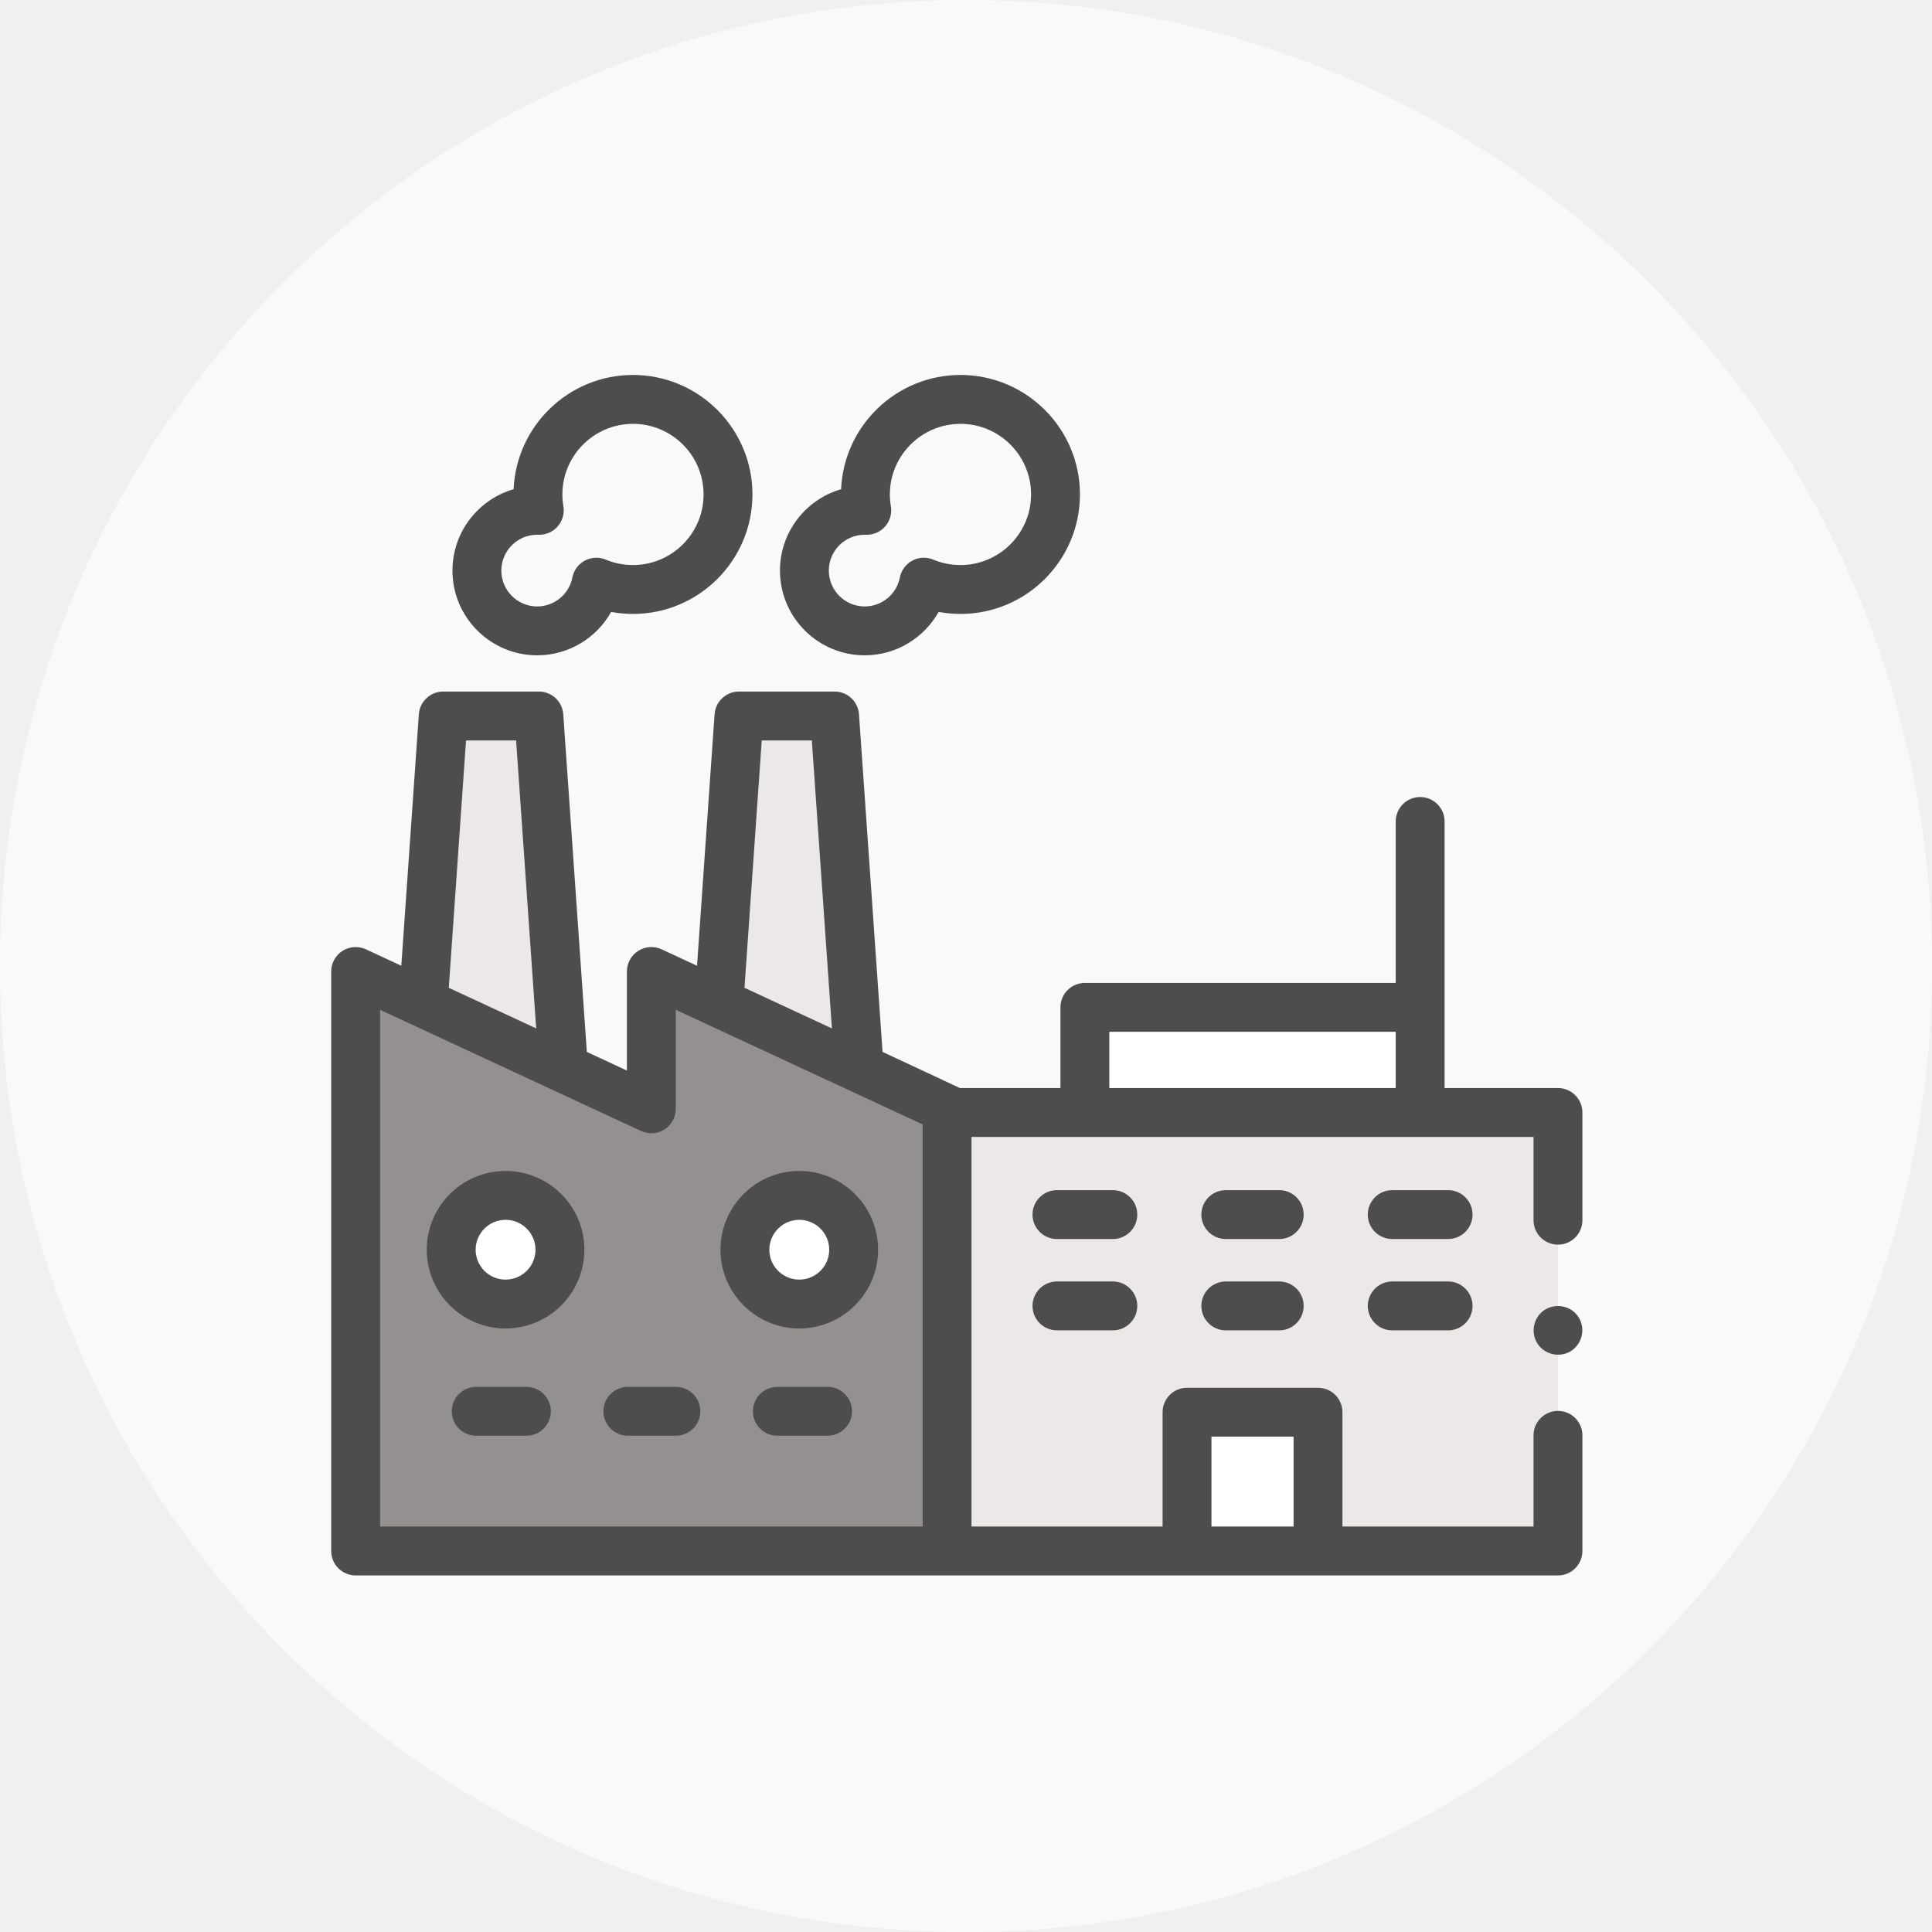
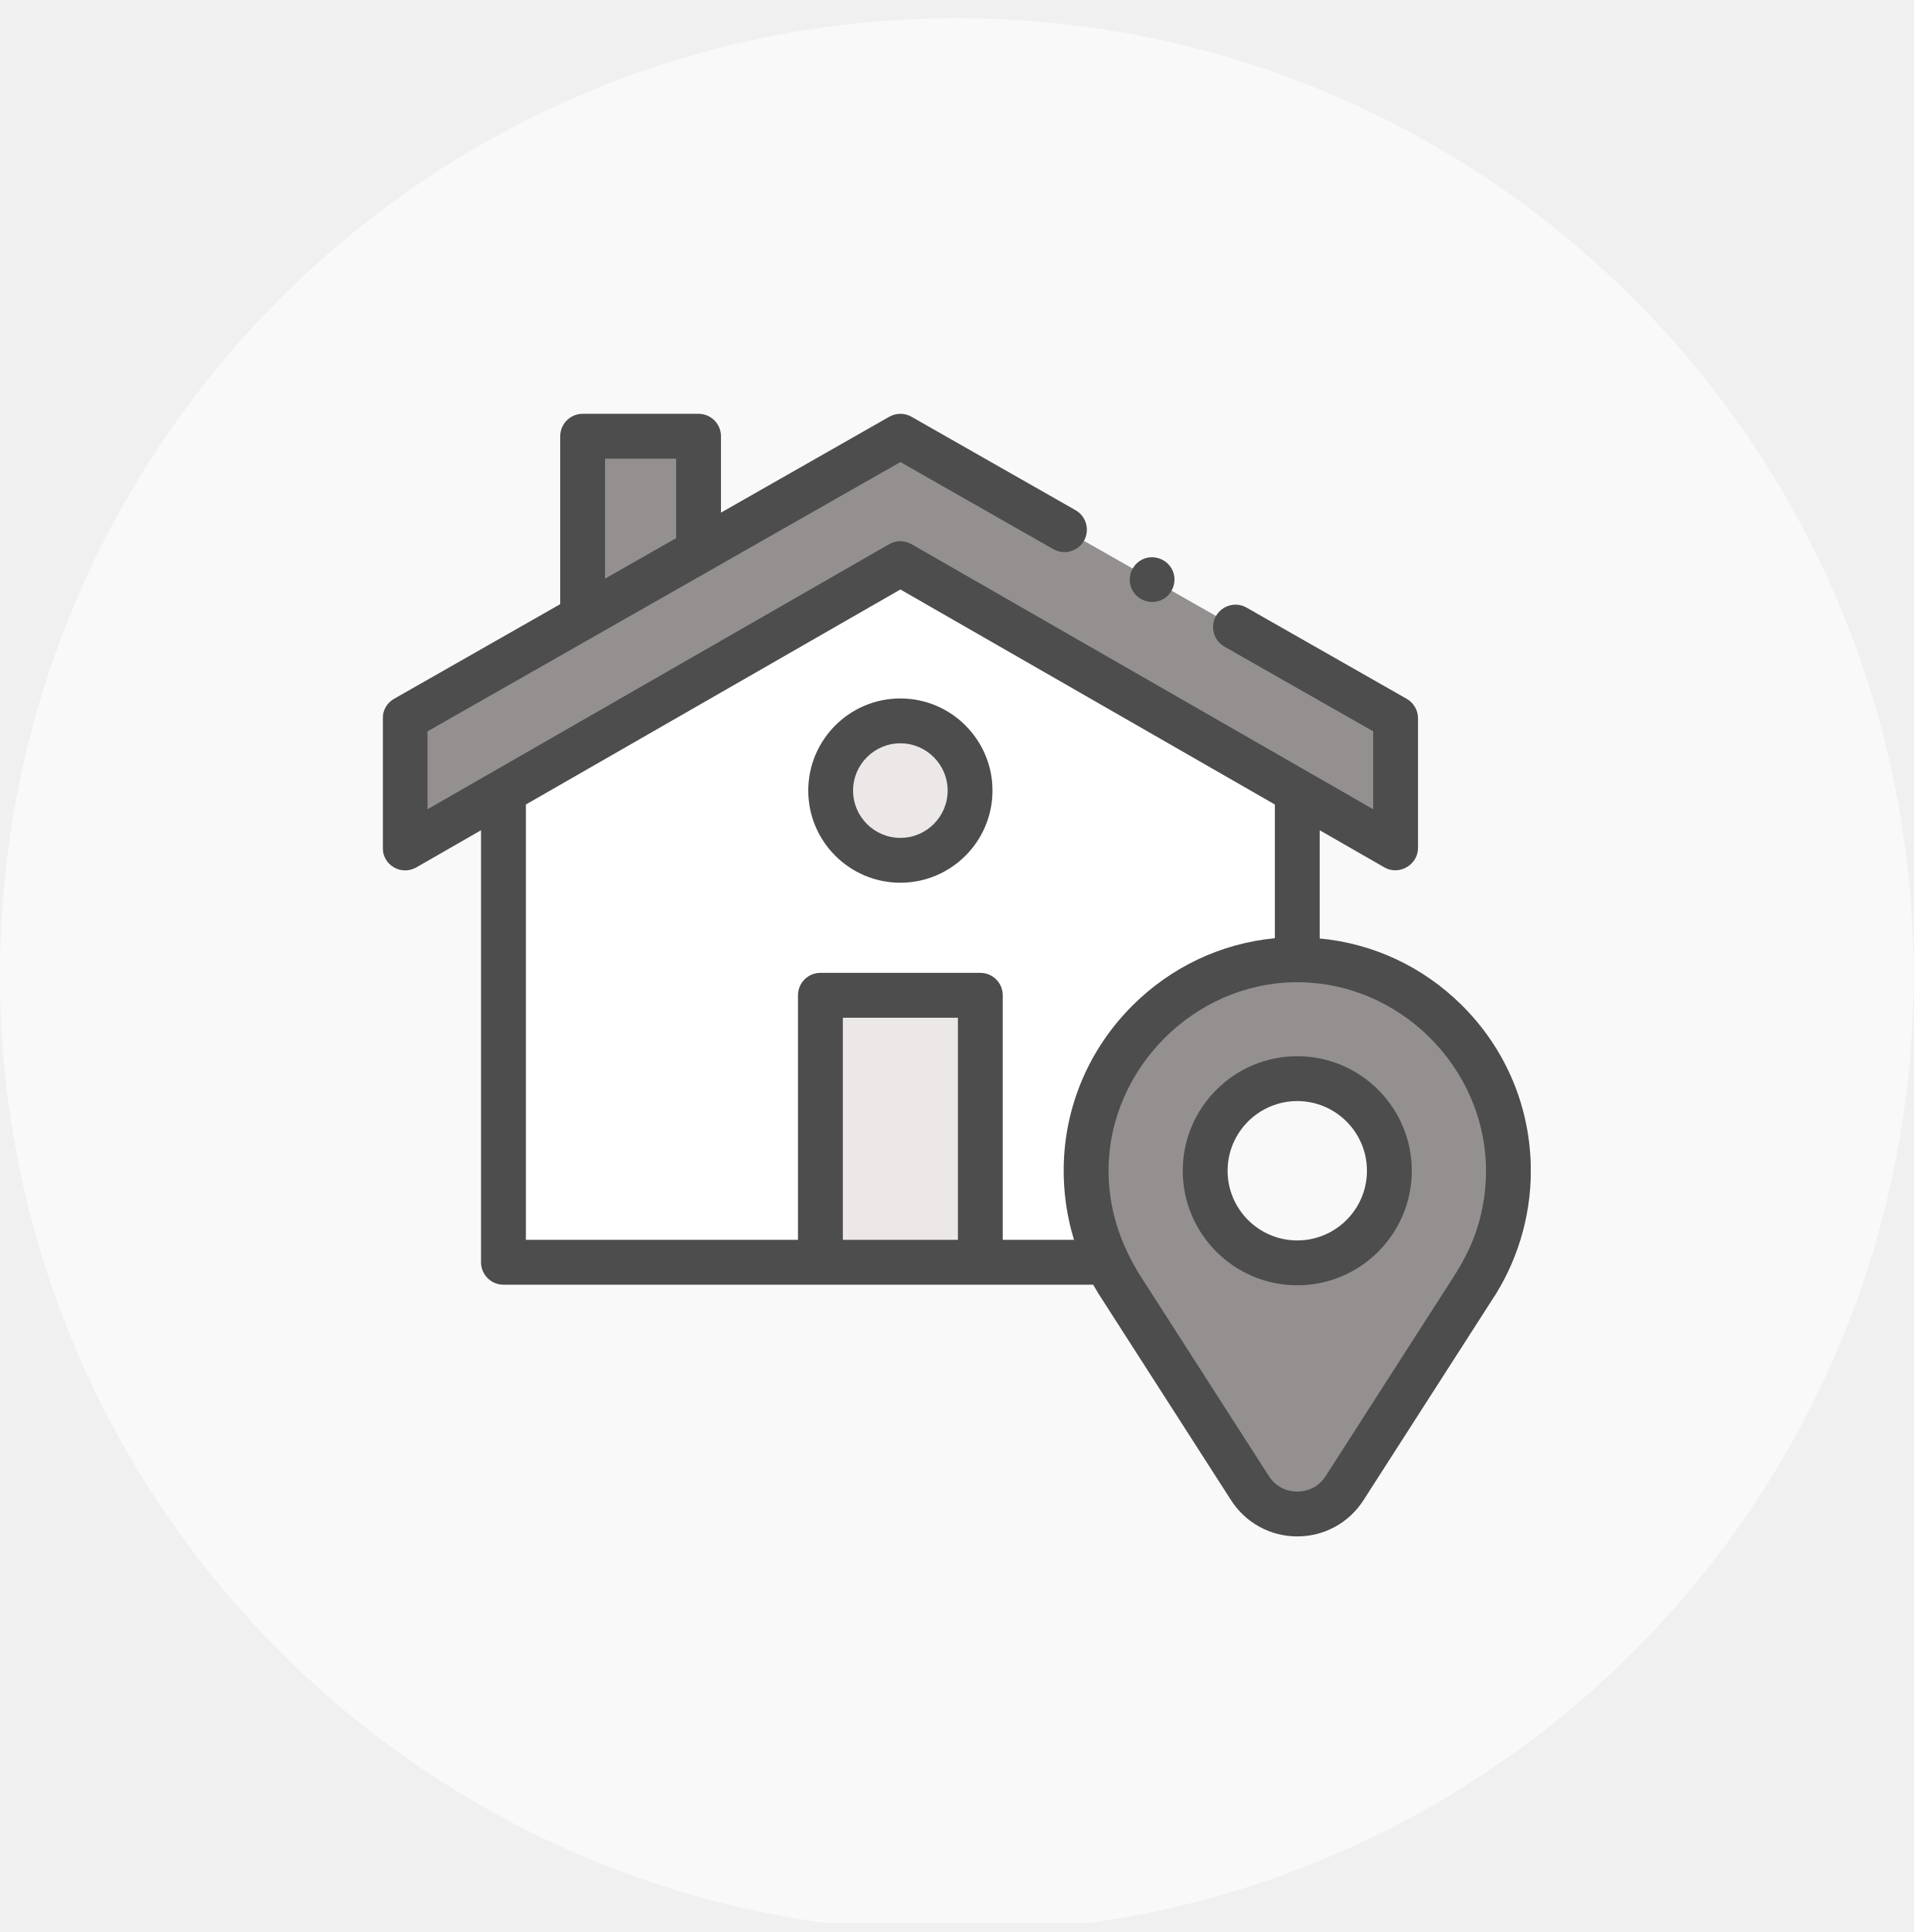
- <svg xmlns="http://www.w3.org/2000/svg" width="105" height="105" viewBox="0 0 105 105" fill="none">
-   <circle cx="52.5" cy="52.5" r="52.5" fill="#F9F9F9" />
-   <path d="M35.4 52.798V60.263L19.328 52.798V84.293H51.471V60.263L35.4 52.798Z" fill="#949090" />
-   <path d="M51.471 60.461H84.672V84.293H51.471V60.461Z" fill="#ECE8E8" />
-   <path d="M29.287 38.913H24.088L23 54.504L30.622 58.044L29.287 38.913Z" fill="#ECE8E8" />
-   <path d="M45.359 38.913H40.16L39.072 54.504L46.694 58.044L45.359 38.913Z" fill="#ECE8E8" />
-   <path d="M40.484 67.92C40.484 69.55 41.806 70.872 43.437 70.872H43.441C45.072 70.872 46.394 69.55 46.394 67.92C46.394 66.289 45.072 64.967 43.441 64.967H43.437C41.806 64.967 40.484 66.289 40.484 67.92Z" fill="white" />
-   <path d="M24.521 67.92C24.521 69.55 25.843 70.872 27.474 70.872H27.478C29.109 70.872 30.431 69.55 30.431 67.92C30.431 66.289 29.109 64.967 27.478 64.967H27.474C25.843 64.967 24.521 66.289 24.521 67.92Z" fill="white" />
-   <path d="M64.512 76.751H71.631V84.293H64.512V76.751Z" fill="white" />
-   <path d="M58.961 54.748H77.182V60.462H58.961V54.748Z" fill="white" />
-   <path d="M52.2 21.706C49.347 21.706 47.034 24.019 47.034 26.872C47.034 27.167 47.06 27.455 47.108 27.736C47.07 27.735 47.032 27.733 46.993 27.733C45.184 27.733 43.717 29.201 43.717 31.01C43.717 32.82 45.184 34.287 46.993 34.287C48.588 34.287 49.915 33.148 50.209 31.64C50.822 31.896 51.494 32.038 52.2 32.038C55.053 32.038 57.365 29.725 57.365 26.872C57.365 24.019 55.053 21.706 52.2 21.706V21.706Z" fill="#F9F9F9" />
-   <path d="M34.401 21.706C31.548 21.706 29.235 24.019 29.235 26.872C29.235 27.167 29.261 27.455 29.309 27.736C29.271 27.735 29.233 27.733 29.195 27.733C27.385 27.733 25.918 29.201 25.918 31.01C25.918 32.82 27.385 34.287 29.195 34.287C30.789 34.287 32.117 33.148 32.41 31.64C33.023 31.896 33.695 32.038 34.401 32.038C37.254 32.038 39.566 29.725 39.566 26.872C39.566 24.019 37.254 21.706 34.401 21.706V21.706Z" fill="#F9F9F9" />
-   <path d="M19.328 85.621H84.672C85.405 85.621 86 85.026 86 84.293V78.008C86 77.274 85.405 76.68 84.672 76.68C83.939 76.68 83.344 77.274 83.344 78.008V82.965H72.959V76.751C72.959 76.017 72.364 75.422 71.631 75.422H64.512C63.778 75.422 63.184 76.017 63.184 76.751V82.965H52.799V61.789H83.344V66.316C83.344 67.05 83.939 67.644 84.672 67.644C85.405 67.644 86 67.05 86 66.316V60.461C86 59.728 85.405 59.133 84.672 59.133H78.51V44.645C78.51 43.912 77.915 43.317 77.182 43.317C76.448 43.317 75.854 43.912 75.854 44.645V53.42H58.961C58.228 53.42 57.633 54.014 57.633 54.748V59.133H52.166C52.122 59.106 47.965 57.17 47.965 57.17L46.684 38.82C46.636 38.124 46.057 37.584 45.359 37.584H40.161C39.463 37.584 38.884 38.124 38.836 38.82L37.882 52.487L35.959 51.594C35.547 51.403 35.067 51.435 34.685 51.679C34.303 51.923 34.071 52.345 34.071 52.798V58.182L31.893 57.17L30.612 38.82C30.564 38.124 29.985 37.584 29.287 37.584H24.089C23.392 37.584 22.813 38.124 22.764 38.82L21.81 52.487L19.888 51.594C19.476 51.403 18.996 51.435 18.614 51.679C18.231 51.923 18 52.345 18 52.798V84.293C18 85.026 18.595 85.621 19.328 85.621V85.621ZM65.84 78.079H70.303V82.965H65.84V78.079ZM41.399 40.241H44.121L45.213 55.892L40.461 53.684L41.399 40.241ZM25.328 40.241H28.049L29.141 55.892L24.39 53.684L25.328 40.241ZM60.289 56.076H75.854V59.133H60.289V56.076ZM20.656 54.88L34.84 61.467C35.251 61.658 35.732 61.626 36.114 61.382C36.496 61.138 36.728 60.716 36.728 60.263V54.88L50.143 61.11V82.965H20.656V54.88Z" fill="#4D4D4D" />
-   <path d="M60.48 64.682H57.443C56.71 64.682 56.115 65.277 56.115 66.01C56.115 66.744 56.71 67.338 57.443 67.338H60.48C61.213 67.338 61.808 66.744 61.808 66.01C61.808 65.277 61.214 64.682 60.48 64.682V64.682Z" fill="#4D4D4D" />
-   <path d="M60.48 69.645H57.443C56.71 69.645 56.115 70.24 56.115 70.974C56.115 71.707 56.71 72.302 57.443 72.302H60.48C61.213 72.302 61.808 71.707 61.808 70.974C61.808 70.24 61.214 69.645 60.48 69.645V69.645Z" fill="#4D4D4D" />
-   <path d="M69.523 64.682H66.619C65.886 64.682 65.291 65.277 65.291 66.01C65.291 66.744 65.886 67.338 66.619 67.338H69.523C70.256 67.338 70.851 66.744 70.851 66.01C70.851 65.277 70.257 64.682 69.523 64.682Z" fill="#4D4D4D" />
-   <path d="M69.523 69.645H66.619C65.886 69.645 65.291 70.24 65.291 70.974C65.291 71.707 65.886 72.302 66.619 72.302H69.523C70.256 72.302 70.851 71.707 70.851 70.974C70.851 70.24 70.257 69.645 69.523 69.645Z" fill="#4D4D4D" />
-   <path d="M78.701 64.682H75.664C74.931 64.682 74.336 65.277 74.336 66.01C74.336 66.744 74.931 67.338 75.664 67.338H78.701C79.434 67.338 80.029 66.744 80.029 66.01C80.029 65.277 79.434 64.682 78.701 64.682Z" fill="#4D4D4D" />
-   <path d="M78.701 69.645H75.664C74.931 69.645 74.336 70.24 74.336 70.974C74.336 71.707 74.931 72.302 75.664 72.302H78.701C79.434 72.302 80.029 71.707 80.029 70.974C80.029 70.24 79.434 69.645 78.701 69.645Z" fill="#4D4D4D" />
-   <path d="M28.609 75.373H25.881C25.147 75.373 24.553 75.968 24.553 76.701C24.553 77.435 25.147 78.029 25.881 78.029H28.609C29.342 78.029 29.937 77.435 29.937 76.701C29.937 75.968 29.342 75.373 28.609 75.373V75.373Z" fill="#4D4D4D" />
-   <path d="M36.731 75.373H34.123C33.389 75.373 32.795 75.968 32.795 76.701C32.795 77.435 33.389 78.029 34.123 78.029H36.731C37.465 78.029 38.06 77.435 38.06 76.701C38.06 75.968 37.465 75.373 36.731 75.373Z" fill="#4D4D4D" />
-   <path d="M44.976 75.373H42.248C41.514 75.373 40.92 75.968 40.92 76.701C40.92 77.435 41.514 78.029 42.248 78.029H44.976C45.709 78.029 46.304 77.435 46.304 76.701C46.304 75.968 45.709 75.373 44.976 75.373V75.373Z" fill="#4D4D4D" />
-   <path d="M43.437 63.639C41.077 63.639 39.156 65.559 39.156 67.92C39.156 70.28 41.077 72.2 43.441 72.2C45.801 72.2 47.722 70.28 47.722 67.92C47.722 65.559 45.801 63.639 43.437 63.639V63.639ZM43.437 69.544C42.541 69.544 41.812 68.816 41.812 67.92C41.812 67.024 42.541 66.295 43.441 66.295C44.337 66.295 45.066 67.024 45.066 67.92C45.066 68.816 44.337 69.544 43.437 69.544Z" fill="#4D4D4D" />
-   <path d="M27.474 63.639C25.114 63.639 23.193 65.559 23.193 67.92C23.193 70.28 25.114 72.2 27.478 72.2C29.838 72.2 31.759 70.28 31.759 67.92C31.759 65.559 29.838 63.639 27.474 63.639V63.639ZM27.474 69.544C26.578 69.544 25.85 68.816 25.85 67.92C25.85 67.024 26.578 66.295 27.478 66.295C28.374 66.295 29.103 67.024 29.103 67.92C29.103 68.816 28.374 69.544 27.474 69.544Z" fill="#4D4D4D" />
-   <path d="M52.2 20.378C48.715 20.378 45.862 23.138 45.712 26.587C43.794 27.143 42.389 28.915 42.389 31.01C42.389 33.549 44.454 35.615 46.993 35.615C48.694 35.615 50.216 34.679 51.013 33.257C51.402 33.329 51.798 33.366 52.2 33.366C55.78 33.366 58.693 30.453 58.693 26.872C58.693 23.291 55.78 20.378 52.2 20.378V20.378ZM52.2 30.709C51.688 30.709 51.19 30.61 50.721 30.414C50.353 30.26 49.935 30.28 49.583 30.468C49.23 30.657 48.982 30.994 48.905 31.386C48.728 32.297 47.924 32.959 46.993 32.959C45.919 32.959 45.045 32.084 45.045 31.01C45.045 29.936 45.919 29.062 46.993 29.062C47.011 29.062 47.028 29.062 47.045 29.063L47.062 29.064C47.461 29.076 47.844 28.911 48.107 28.611C48.37 28.311 48.484 27.909 48.417 27.515C48.381 27.299 48.362 27.083 48.362 26.872C48.362 24.756 50.084 23.035 52.2 23.035C54.316 23.035 56.037 24.756 56.037 26.872C56.037 28.988 54.316 30.709 52.2 30.709V30.709Z" fill="#4D4D4D" />
-   <path d="M34.401 20.378C30.916 20.378 28.064 23.138 27.914 26.587C25.996 27.143 24.59 28.915 24.59 31.01C24.59 33.549 26.656 35.615 29.195 35.615C30.895 35.615 32.417 34.679 33.214 33.257C33.603 33.329 33.999 33.366 34.401 33.366C37.981 33.366 40.894 30.453 40.894 26.872C40.894 23.291 37.981 20.378 34.401 20.378V20.378ZM34.401 30.709C33.889 30.709 33.391 30.61 32.922 30.414C32.554 30.26 32.136 30.28 31.784 30.468C31.431 30.657 31.183 30.994 31.107 31.386C30.929 32.297 30.125 32.959 29.195 32.959C28.12 32.959 27.246 32.084 27.246 31.01C27.246 29.936 28.12 29.062 29.195 29.062C29.212 29.062 29.229 29.062 29.246 29.063L29.263 29.064C29.662 29.078 30.046 28.911 30.308 28.611C30.571 28.311 30.685 27.909 30.619 27.516C30.582 27.299 30.564 27.083 30.564 26.872C30.564 24.756 32.285 23.035 34.401 23.035C36.517 23.035 38.238 24.756 38.238 26.872C38.238 28.988 36.517 30.709 34.401 30.709V30.709Z" fill="#4D4D4D" />
-   <path d="M85.776 71.564C85.38 70.958 84.533 70.801 83.935 71.198C83.332 71.598 83.168 72.438 83.569 73.038C83.969 73.64 84.808 73.808 85.409 73.406C86.011 73.004 86.177 72.166 85.776 71.564Z" fill="#4D4D4D" />
+ <svg xmlns="http://www.w3.org/2000/svg" width="105" height="106" viewBox="0 0 105 106" fill="none">
+   <g clip-path="url(#clip0_73_66)">
+     <path d="M52.5 106C81.495 106 105 82.495 105 53.5C105 24.505 81.495 1 52.5 1C23.505 1 0 24.505 0 53.5C0 82.495 23.505 106 52.5 106Z" fill="#F9F9F9" />
+     <mask id="mask0_73_66" style="mask-type:luminance" maskUnits="userSpaceOnUse" x="21" y="22" width="63" height="63">
+       <path d="M84 22H21V85H84V22Z" fill="white" />
+     </mask>
+     <g mask="url(#mask0_73_66)">
+       <path d="M71.019 52.661C64.778 52.749 59.685 57.842 59.599 64.082C59.564 66.547 60.299 68.837 61.579 70.73L68.587 81.647C69.801 83.539 72.567 83.539 73.78 81.647L80.789 70.73C82.077 68.823 82.77 66.548 82.77 64.247C82.77 57.794 77.493 52.572 71.019 52.661ZM71.184 69.287C68.392 69.287 66.13 67.026 66.13 64.234C66.13 61.443 68.392 59.18 71.184 59.18C73.974 59.18 76.237 61.443 76.237 64.234C76.237 67.026 73.974 69.287 71.184 69.287Z" fill="#949090" />
+       <path d="M71.184 43.426V52.648C71.129 52.648 71.074 52.648 71.018 52.649C64.778 52.735 59.686 57.829 59.598 64.07C59.572 65.929 59.985 67.69 60.739 69.255H27.627V43.376L49.405 30.922L71.184 43.426Z" fill="white" />
+       <path d="M45.018 54.606H53.793V69.256H45.018V54.606Z" fill="#ECE8E8" />
+       <path d="M76.579 39.41V46.524L49.405 30.923L22.23 46.524V39.41L49.405 23.935L76.579 39.41Z" fill="#949090" />
+       <path d="M31.971 33.863V23.935H38.331V30.241L31.971 33.863Z" fill="#949090" />
+       <path d="M49.825 47.649C51.937 47.649 53.649 45.937 53.649 43.825C53.649 41.712 51.937 40 49.825 40C47.712 40 46 41.712 46 43.825C46 45.937 47.712 47.649 49.825 47.649Z" fill="#ECE8E8" />
+       <path d="M80.182 55.121C78.059 53.027 75.34 51.765 72.414 51.489V45.552L75.966 47.591C76.77 48.053 77.809 47.451 77.809 46.524V39.41C77.809 38.968 77.572 38.56 77.188 38.341L68.402 33.337C67.812 33.001 67.06 33.207 66.724 33.798C66.388 34.388 66.594 35.139 67.184 35.476L75.349 40.125V44.399L50.017 29.856C49.638 29.638 49.172 29.638 48.793 29.855L23.461 44.399V40.125L49.406 25.351L57.799 30.131C58.39 30.467 59.141 30.261 59.478 29.671C59.814 29.08 59.608 28.329 59.017 27.992L50.014 22.865C49.637 22.65 49.174 22.65 48.797 22.865L39.561 28.125V23.935C39.561 23.255 39.01 22.704 38.331 22.704H31.971C31.291 22.704 30.74 23.255 30.74 23.935V33.148L21.622 38.341C21.237 38.559 21 38.968 21 39.41V46.524C21 46.963 21.234 47.369 21.614 47.589C21.994 47.809 22.462 47.809 22.843 47.591L26.395 45.552V69.255C26.395 69.935 26.947 70.486 27.626 70.486H59.986C60.161 70.799 60.348 71.106 60.551 71.406L67.552 82.312C68.349 83.554 69.706 84.296 71.184 84.296C72.661 84.296 74.018 83.554 74.815 82.312L81.817 71.406C83.236 69.299 84 66.787 84 64.247C84 60.79 82.644 57.548 80.182 55.121ZM33.201 25.165H37.1V29.526L33.201 31.746V25.165ZM52.562 68.025H46.248V55.837H52.562V68.025ZM55.023 68.025V54.606C55.023 53.927 54.472 53.376 53.792 53.376H45.017C44.338 53.376 43.787 53.927 43.787 54.606V68.025H28.857V44.139L49.406 32.342L69.953 44.139V51.476C67.006 51.757 64.26 53.052 62.13 55.181C59.75 57.562 58.414 60.712 58.367 64.053C58.348 65.395 58.538 66.742 58.934 68.025H55.023ZM81.073 67.33C80.768 68.311 80.306 69.203 79.753 70.065L72.744 80.983C72.397 81.525 71.828 81.835 71.183 81.835C70.539 81.835 69.97 81.525 69.623 80.983L62.614 70.065C61.463 68.261 60.799 66.251 60.829 64.099C60.905 58.599 65.528 53.969 71.035 53.892C76.737 53.806 81.539 58.548 81.539 64.247C81.539 65.3 81.382 66.337 81.073 67.33Z" fill="#4D4D4D" />
+       <path d="M71.184 57.95C67.719 57.95 64.9 60.769 64.9 64.234C64.9 67.699 67.719 70.518 71.184 70.518C74.649 70.518 77.468 67.699 77.468 64.234C77.468 60.769 74.649 57.95 71.184 57.95ZM71.184 68.057C69.076 68.057 67.361 66.342 67.361 64.234C67.361 62.126 69.076 60.411 71.184 60.411C73.292 60.411 75.007 62.126 75.007 64.234C75.007 66.342 73.292 68.057 71.184 68.057Z" fill="#4D4D4D" />
+       <path d="M49.405 38.321C46.617 38.321 44.35 40.589 44.35 43.376C44.35 46.164 46.617 48.431 49.405 48.431C52.192 48.431 54.46 46.164 54.46 43.376C54.46 40.589 52.192 38.321 49.405 38.321ZM49.405 45.971C47.974 45.971 46.81 44.807 46.81 43.376C46.81 41.946 47.974 40.782 49.405 40.782C50.835 40.782 51.999 41.946 51.999 43.376C51.999 44.807 50.835 45.971 49.405 45.971Z" fill="#4D4D4D" />
+       <path d="M62.083 32.272C62.341 32.892 63.068 33.193 63.689 32.938C64.309 32.684 64.611 31.948 64.355 31.331C64.097 30.712 63.368 30.408 62.748 30.665C62.126 30.923 61.829 31.652 62.083 32.272Z" fill="#4D4D4D" />
+     </g>
+   </g>
+   <defs>
+     <clipPath id="clip0_73_66">
+       <rect width="105" height="105" fill="white" transform="translate(0 0.5)" />
+     </clipPath>
+   </defs>
</svg>
